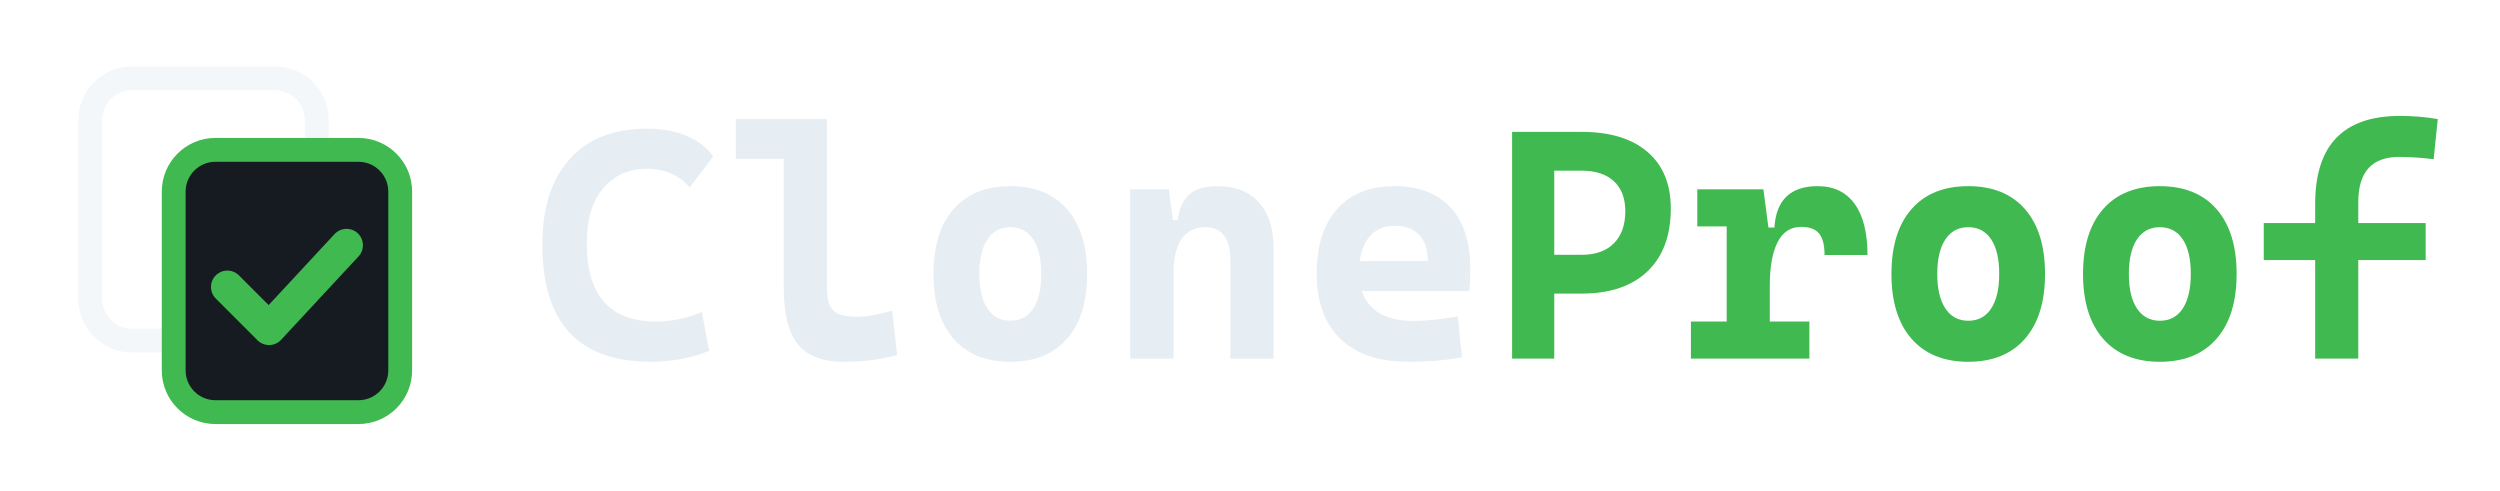
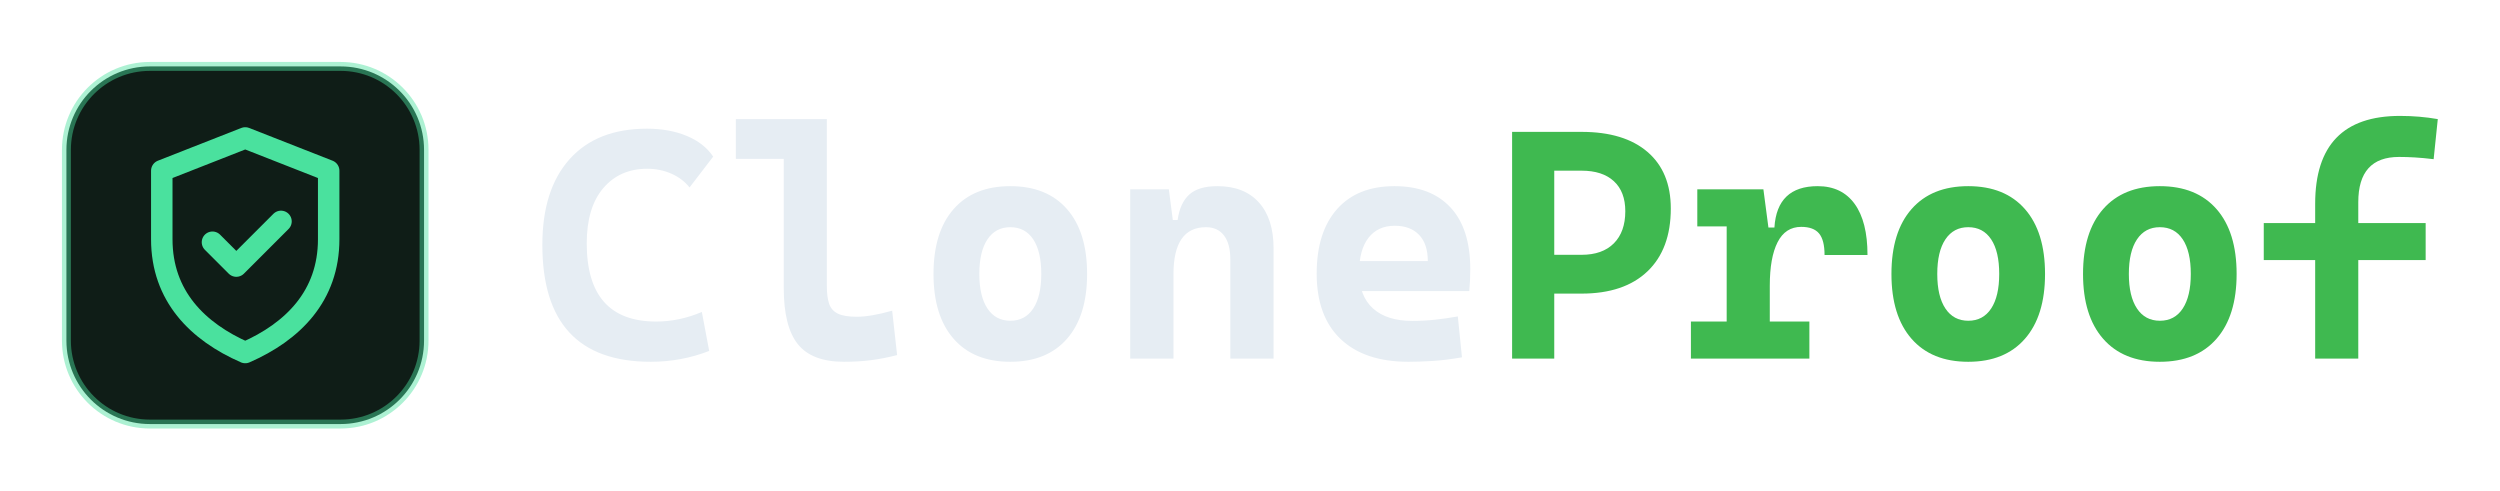
<svg xmlns="http://www.w3.org/2000/svg" viewBox="0 0 734 144" width="734" height="144">
-   <rect x="26.5" y="23.0" width="66.5" height="77.0" rx="12.25" fill="none" stroke="#e6edf3" stroke-opacity=".45" stroke-width="7.0" />
-   <rect x="51.0" y="44.0" width="66.5" height="77.0" rx="12.25" fill="#161b22" stroke="#3fb950" stroke-width="7.0" />
-   <path d="M66.75 84.25 l12.25 12.25 l22.75 -24.5" fill="none" stroke="#3fb950" stroke-width="9.62" stroke-linecap="round" stroke-linejoin="round" />
+   <rect x="19.5" y="19.5" width="105.0" height="105.0" rx="24.5" fill="#0f1d17" stroke="#4ae19e" stroke-opacity=".45" stroke-width="2.62" />
+   <path d="M72.0 40.5 L96.5 50.12 V70.25 C96.5 86.88 86.0 97.38 72.0 103.5 C58.0 97.38 47.5 86.88 47.5 70.25 V50.12 Z" fill="none" stroke="#4ae19e" stroke-width="6.3" stroke-linejoin="round" />
+   <path d="M62.38 71.12 L69.38 78.12 L82.5 65.0" fill="none" stroke="#4ae19e" stroke-width="6.3" stroke-linecap="round" stroke-linejoin="round" />
  <path d="M191.062 106.219Q159.234 106.219 159.234 71.906Q159.234 55.641 167.25 46.711Q175.266 37.781 189.938 37.781Q196.547 37.781 201.656 39.914Q206.766 42.047 209.391 45.984L202.453 55.031Q200.344 52.406 197.086 50.977Q193.828 49.547 190.031 49.547Q181.969 49.547 177.117 55.242Q172.266 60.938 172.266 71.438Q172.266 94.406 192.656 94.406Q199.453 94.406 206.062 91.594L208.219 103.031Q200.062 106.219 191.062 106.219Z M247.781 106.219Q238.406 106.219 234.258 101.062Q230.109 95.906 230.109 84.562V34.969H242.766V84.094Q242.766 87.188 243.422 89.156Q244.078 91.125 245.953 92.062Q247.828 93.0 251.531 93.0Q255.656 93.0 261.938 91.219L263.391 104.25Q259.406 105.281 255.703 105.75Q252.0 106.219 247.781 106.219ZM216.047 46.641V34.969H230.953V46.641Z M296.625 106.219Q285.891 106.219 279.984 99.469Q274.078 92.719 274.078 80.438Q274.078 68.109 279.984 61.383Q285.891 54.656 296.625 54.656Q307.364 54.656 313.268 61.383Q319.172 68.109 319.172 80.438Q319.172 92.719 313.268 99.469Q307.364 106.219 296.625 106.219ZM296.648 94.172Q300.984 94.172 303.352 90.584Q305.719 86.996 305.719 80.431Q305.719 73.828 303.352 70.266Q300.986 66.703 296.625 66.703Q292.312 66.703 289.922 70.27Q287.531 73.838 287.531 80.438Q287.531 87.0 289.922 90.586Q292.312 94.172 296.648 94.172Z M361.219 105.281V76.078Q361.219 71.578 359.367 69.141Q357.516 66.703 354.079 66.703Q344.531 66.703 344.531 80.484L341.625 64.594H345.75Q346.453 59.578 349.172 57.117Q351.891 54.656 357.422 54.656Q365.297 54.656 369.609 59.438Q373.922 64.219 373.922 72.938V105.281ZM331.828 105.281V55.594H343.172L344.531 66.094V105.281Z M413.531 106.219Q400.626 106.219 393.602 99.539Q386.578 92.859 386.578 80.344Q386.578 68.156 392.548 61.406Q398.518 54.656 409.406 54.656Q420.044 54.656 425.858 60.894Q431.672 67.132 431.672 79.031Q431.672 82.406 431.378 85.453H394.922V76.641H419.203Q419.203 71.636 416.648 68.959Q414.094 66.281 409.5 66.281Q404.531 66.281 401.789 69.82Q399.047 73.359 399.047 79.875Q399.047 86.894 403.108 90.557Q407.169 94.219 414.656 94.219Q418.037 94.219 421.315 93.867Q424.594 93.516 428.016 92.906L429.234 104.906Q424.473 105.75 420.522 105.984Q416.571 106.219 413.531 106.219Z" fill="#e6edf3" />
  <path d="M455.203 86.203V74.812H464.344Q470.484 74.812 473.836 71.438Q477.188 68.062 477.188 62.016Q477.188 56.297 473.836 53.203Q470.484 50.109 464.344 50.109H455.391V38.719H464.344Q476.859 38.719 483.703 44.602Q490.547 50.484 490.547 61.219Q490.547 73.125 483.703 79.664Q476.859 86.203 464.344 86.203ZM443.953 105.281V38.719H456.328V105.281Z M519.609 83.906 516.703 66.797H520.969Q521.719 54.656 533.672 54.656Q540.75 54.656 544.523 59.859Q548.297 65.062 548.297 74.859H535.688Q535.688 70.469 534.07 68.539Q532.453 66.609 528.844 66.609Q524.192 66.609 521.901 71.109Q519.609 75.608 519.609 83.906ZM496.453 105.281V94.406H531.234V105.281ZM506.953 105.281V55.594H517.734L519.609 69.844V105.281ZM498.328 66.469V55.594H517.078L518.016 66.469Z M577.875 106.219Q567.141 106.219 561.234 99.469Q555.328 92.719 555.328 80.438Q555.328 68.109 561.234 61.383Q567.141 54.656 577.875 54.656Q588.614 54.656 594.518 61.383Q600.422 68.109 600.422 80.438Q600.422 92.719 594.518 99.469Q588.614 106.219 577.875 106.219ZM577.898 94.172Q582.234 94.172 584.602 90.584Q586.969 86.996 586.969 80.431Q586.969 73.828 584.602 70.266Q582.236 66.703 577.875 66.703Q573.562 66.703 571.172 70.27Q568.781 73.838 568.781 80.438Q568.781 87.0 571.172 90.586Q573.562 94.172 577.898 94.172Z M634.125 106.219Q623.391 106.219 617.484 99.469Q611.578 92.719 611.578 80.438Q611.578 68.109 617.484 61.383Q623.391 54.656 634.125 54.656Q644.864 54.656 650.768 61.383Q656.672 68.109 656.672 80.438Q656.672 92.719 650.768 99.469Q644.864 106.219 634.125 106.219ZM634.148 94.172Q638.484 94.172 640.852 90.584Q643.219 86.996 643.219 80.431Q643.219 73.828 640.852 70.266Q638.486 66.703 634.125 66.703Q629.812 66.703 627.422 70.27Q625.031 73.838 625.031 80.438Q625.031 87.0 627.422 90.586Q629.812 94.172 634.148 94.172Z M679.734 105.281V59.812Q679.734 34.031 704.625 34.031Q710.382 34.031 715.734 34.969L714.516 46.734Q711.358 46.359 708.953 46.219Q706.547 46.078 704.344 46.078Q692.391 46.078 692.391 59.344V105.281ZM664.641 76.359V65.484H712.172V76.359Z" fill="#3fb950" />
</svg>
